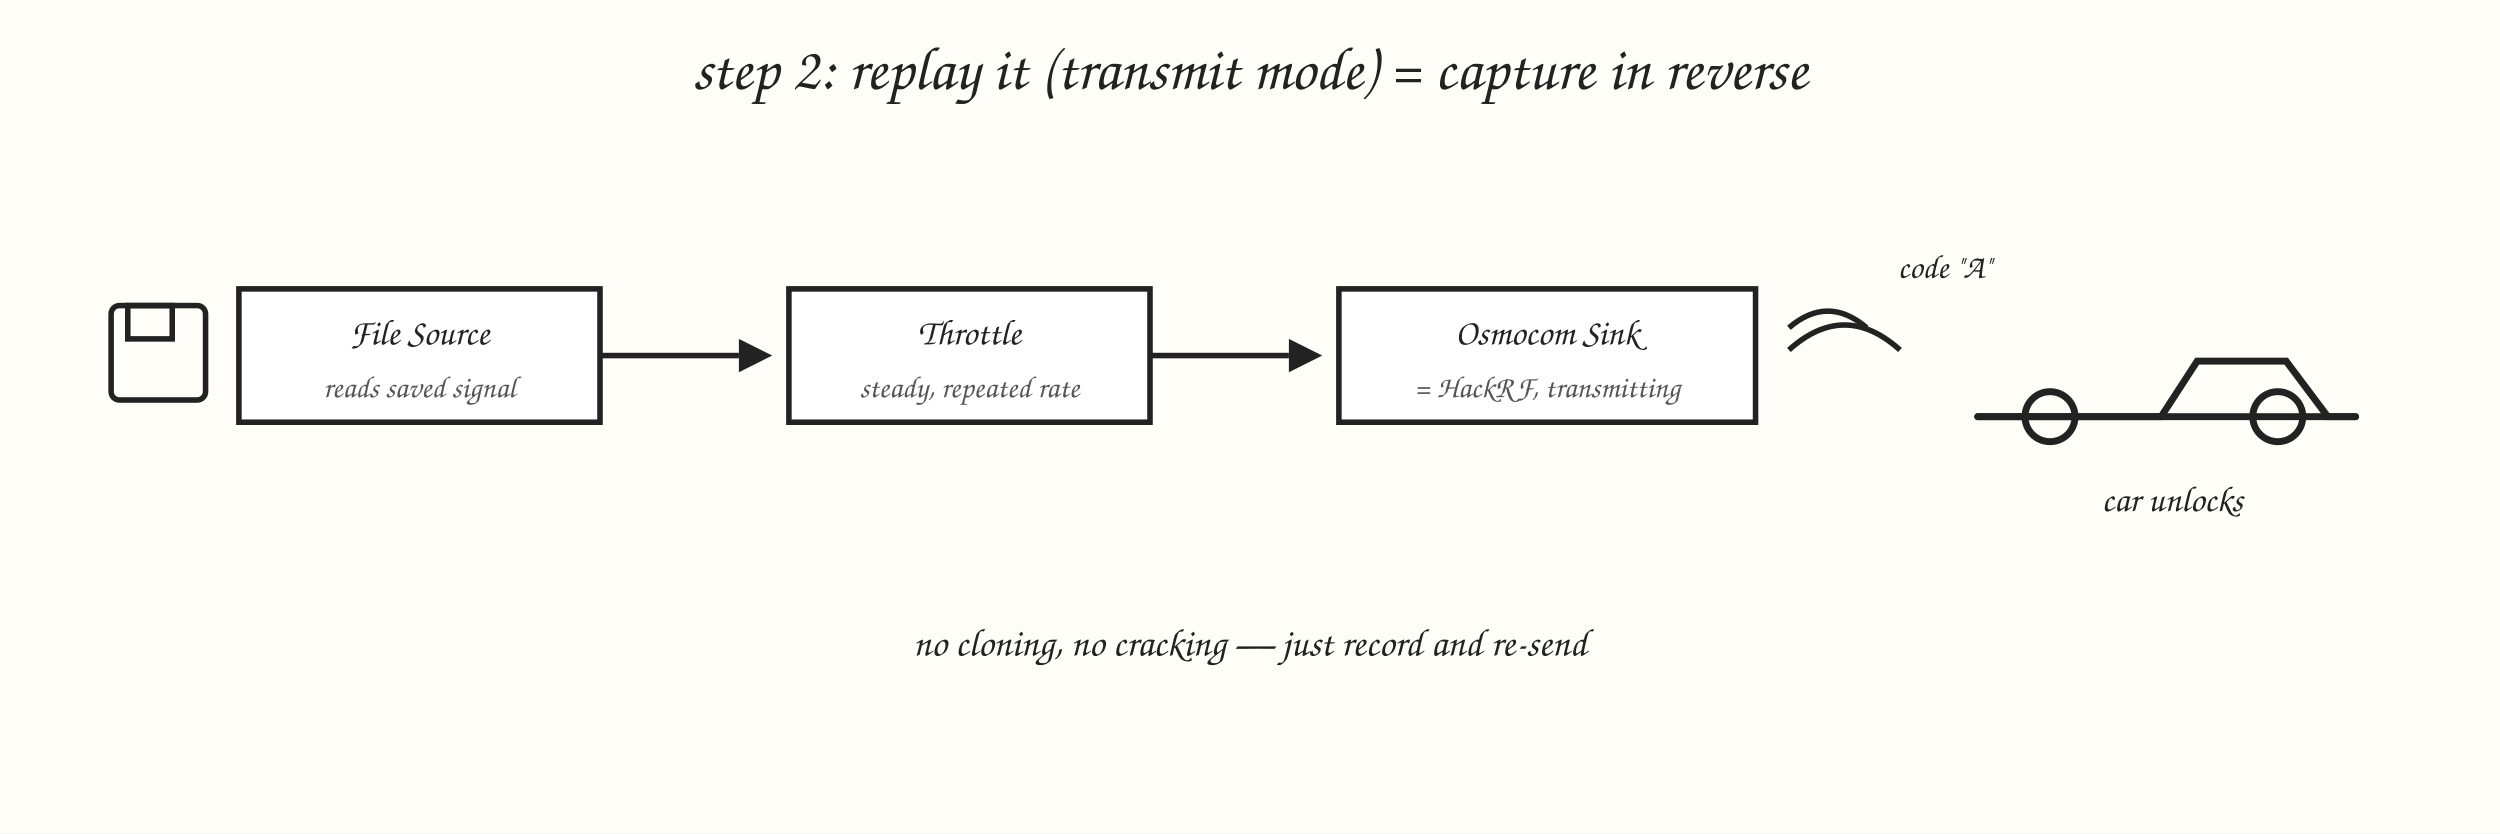
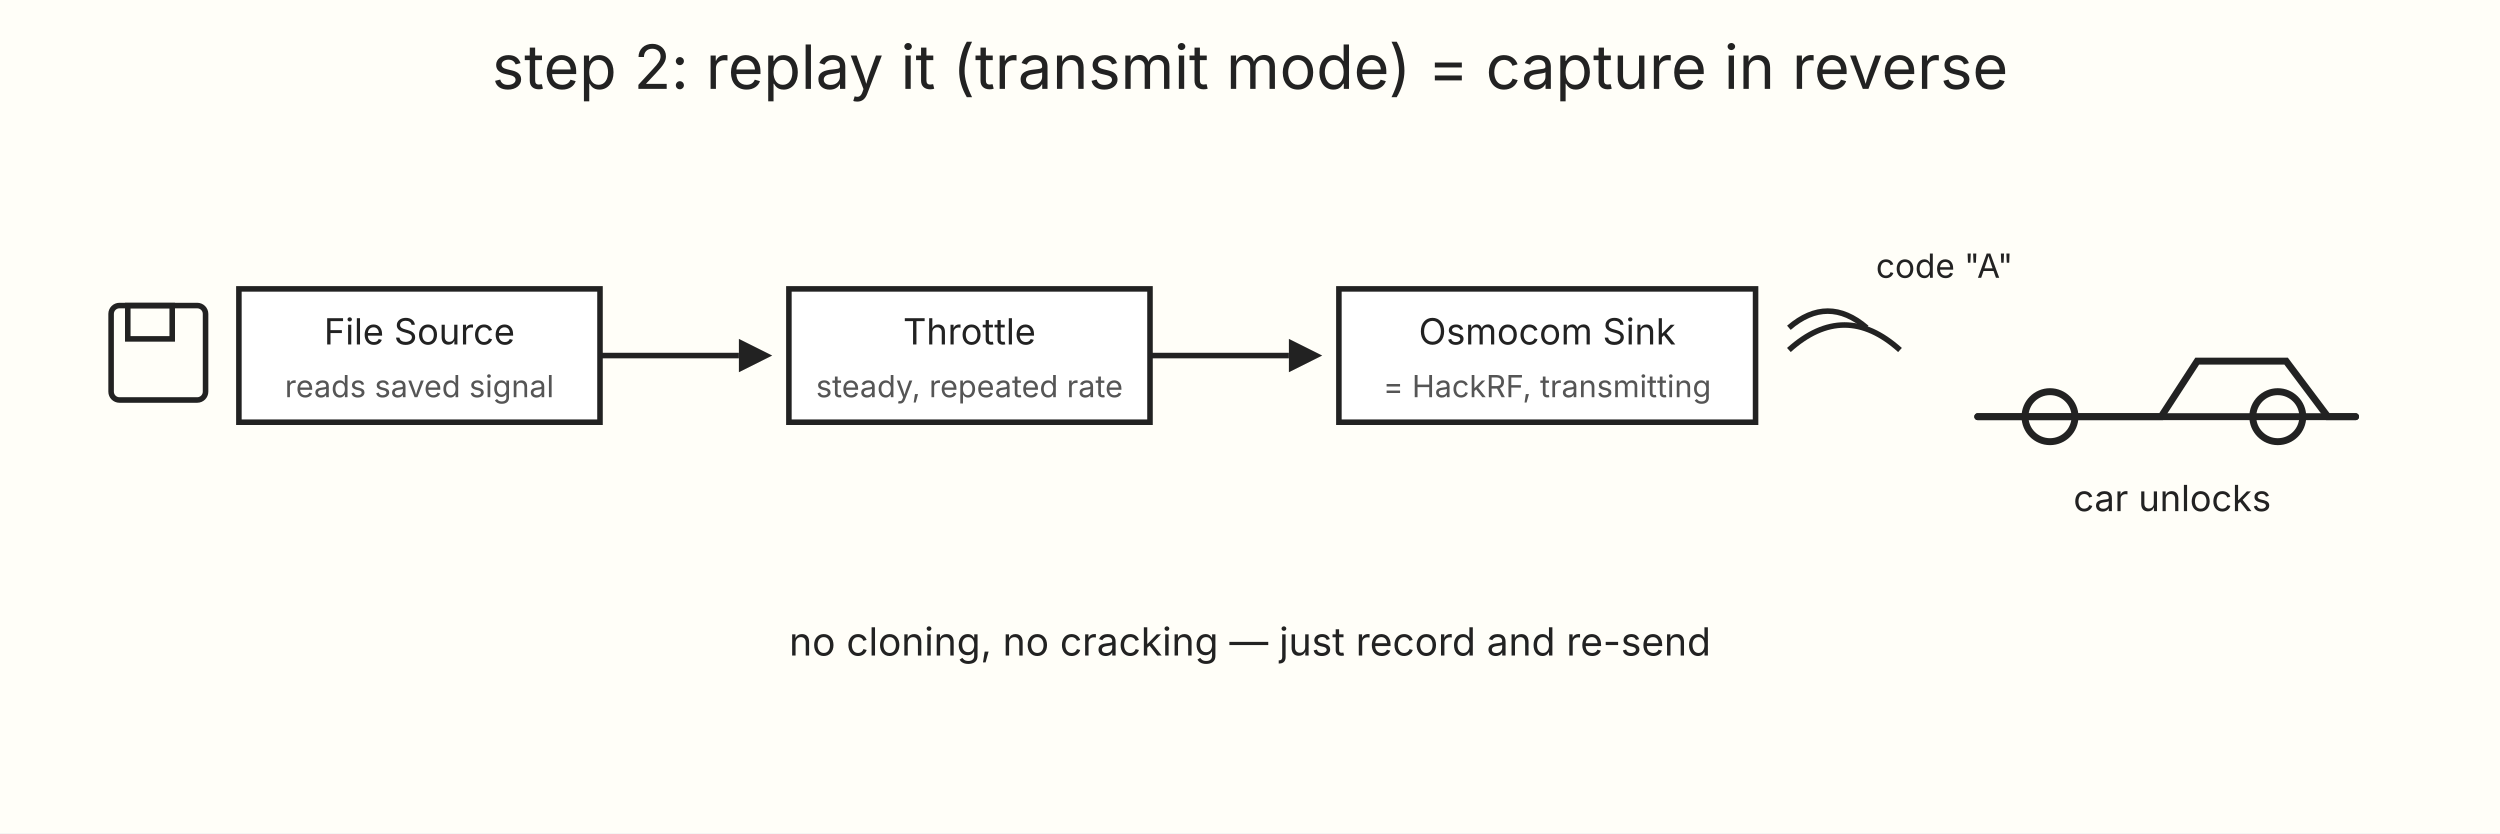
<svg xmlns="http://www.w3.org/2000/svg" viewBox="0 0 900 300" role="img" aria-labelledby="title desc">
  <rect width="900" height="300" fill="#fffef8" />
-   <text x="450" y="32" text-anchor="middle" font-family="Comic Sans MS, Comic Sans, cursive" font-size="22" fill="#222">step 2: replay it (transmit mode) = capture in reverse</text>
+   <text x="450" y="32" text-anchor="middle" font-family="Inter, -apple-system, BlinkMacSystemFont, 'Segoe UI', Roboto, Helvetica, Arial, sans-serif" font-size="22" fill="#222">step 2: replay it (transmit mode) = capture in reverse</text>
  <g stroke="#222" stroke-width="2" fill="none">
    <rect x="40" y="110" width="34" height="34" rx="3" />
    <rect x="46" y="110" width="16" height="12" />
  </g>
  <rect x="86" y="104" width="130" height="48" fill="#fff" stroke="#222" stroke-width="2" />
-   <text x="151" y="124" text-anchor="middle" font-family="Comic Sans MS, Comic Sans, cursive" font-size="13" fill="#222">File Source</text>
-   <text x="151" y="143" text-anchor="middle" font-family="Comic Sans MS, Comic Sans, cursive" font-size="11" fill="#555">reads saved signal</text>
+   <text x="151" y="124" text-anchor="middle" font-family="Inter, -apple-system, BlinkMacSystemFont, 'Segoe UI', Roboto, Helvetica, Arial, sans-serif" font-size="13" fill="#222">File Source</text>
+   <text x="151" y="143" text-anchor="middle" font-family="Inter, -apple-system, BlinkMacSystemFont, 'Segoe UI', Roboto, Helvetica, Arial, sans-serif" font-size="11" fill="#555">reads saved signal</text>
  <line x1="216" y1="128" x2="266" y2="128" stroke="#222" stroke-width="2" />
  <polygon points="266,122 278,128 266,134" fill="#222" />
  <rect x="284" y="104" width="130" height="48" fill="#fff" stroke="#222" stroke-width="2" />
-   <text x="349" y="124" text-anchor="middle" font-family="Comic Sans MS, Comic Sans, cursive" font-size="13" fill="#222">Throttle</text>
-   <text x="349" y="143" text-anchor="middle" font-family="Comic Sans MS, Comic Sans, cursive" font-size="11" fill="#555">steady, repeated rate</text>
+   <text x="349" y="124" text-anchor="middle" font-family="Inter, -apple-system, BlinkMacSystemFont, 'Segoe UI', Roboto, Helvetica, Arial, sans-serif" font-size="13" fill="#222">Throttle</text>
+   <text x="349" y="143" text-anchor="middle" font-family="Inter, -apple-system, BlinkMacSystemFont, 'Segoe UI', Roboto, Helvetica, Arial, sans-serif" font-size="11" fill="#555">steady, repeated rate</text>
  <line x1="414" y1="128" x2="464" y2="128" stroke="#222" stroke-width="2" />
  <polygon points="464,122 476,128 464,134" fill="#222" />
  <rect x="482" y="104" width="150" height="48" fill="#fff" stroke="#222" stroke-width="2" />
-   <text x="557" y="124" text-anchor="middle" font-family="Comic Sans MS, Comic Sans, cursive" font-size="13" fill="#222">Osmocom Sink</text>
-   <text x="557" y="143" text-anchor="middle" font-family="Comic Sans MS, Comic Sans, cursive" font-size="11" fill="#555">= HackRF, transmitting</text>
+   <text x="557" y="124" text-anchor="middle" font-family="Inter, -apple-system, BlinkMacSystemFont, 'Segoe UI', Roboto, Helvetica, Arial, sans-serif" font-size="13" fill="#222">Osmocom Sink</text>
+   <text x="557" y="143" text-anchor="middle" font-family="Inter, -apple-system, BlinkMacSystemFont, 'Segoe UI', Roboto, Helvetica, Arial, sans-serif" font-size="11" fill="#555">= HackRF, transmitting</text>
  <g stroke="#222" stroke-width="2" fill="none">
    <path d="M644 118 q14 -12 28 0" />
    <path d="M644 126 q20 -18 40 0" />
  </g>
-   <text x="700" y="100" text-anchor="middle" font-family="Comic Sans MS, Comic Sans, cursive" font-size="12" fill="#222">code "A"</text>
+   <text x="700" y="100" text-anchor="middle" font-family="Inter, -apple-system, BlinkMacSystemFont, 'Segoe UI', Roboto, Helvetica, Arial, sans-serif" font-size="12" fill="#222">code "A"</text>
  <g stroke="#222" stroke-width="2.5" fill="none" stroke-linecap="round">
    <path d="M712 150 h66 l13 -20 h32 l15 20 h10" />
    <line x1="712" y1="150" x2="848" y2="150" />
    <circle cx="738" cy="150" r="9" />
    <circle cx="820" cy="150" r="9" />
  </g>
-   <text x="782" y="184" text-anchor="middle" font-family="Comic Sans MS, Comic Sans, cursive" font-size="13" fill="#222">car unlocks</text>
-   <text x="450" y="236" text-anchor="middle" font-family="Comic Sans MS, Comic Sans, cursive" font-size="14" fill="#222">no cloning, no cracking — just record and re-send</text>
+   <text x="782" y="184" text-anchor="middle" font-family="Inter, -apple-system, BlinkMacSystemFont, 'Segoe UI', Roboto, Helvetica, Arial, sans-serif" font-size="13" fill="#222">car unlocks</text>
+   <text x="450" y="236" text-anchor="middle" font-family="Inter, -apple-system, BlinkMacSystemFont, 'Segoe UI', Roboto, Helvetica, Arial, sans-serif" font-size="14" fill="#222">no cloning, no cracking — just record and re-send</text>
</svg>
